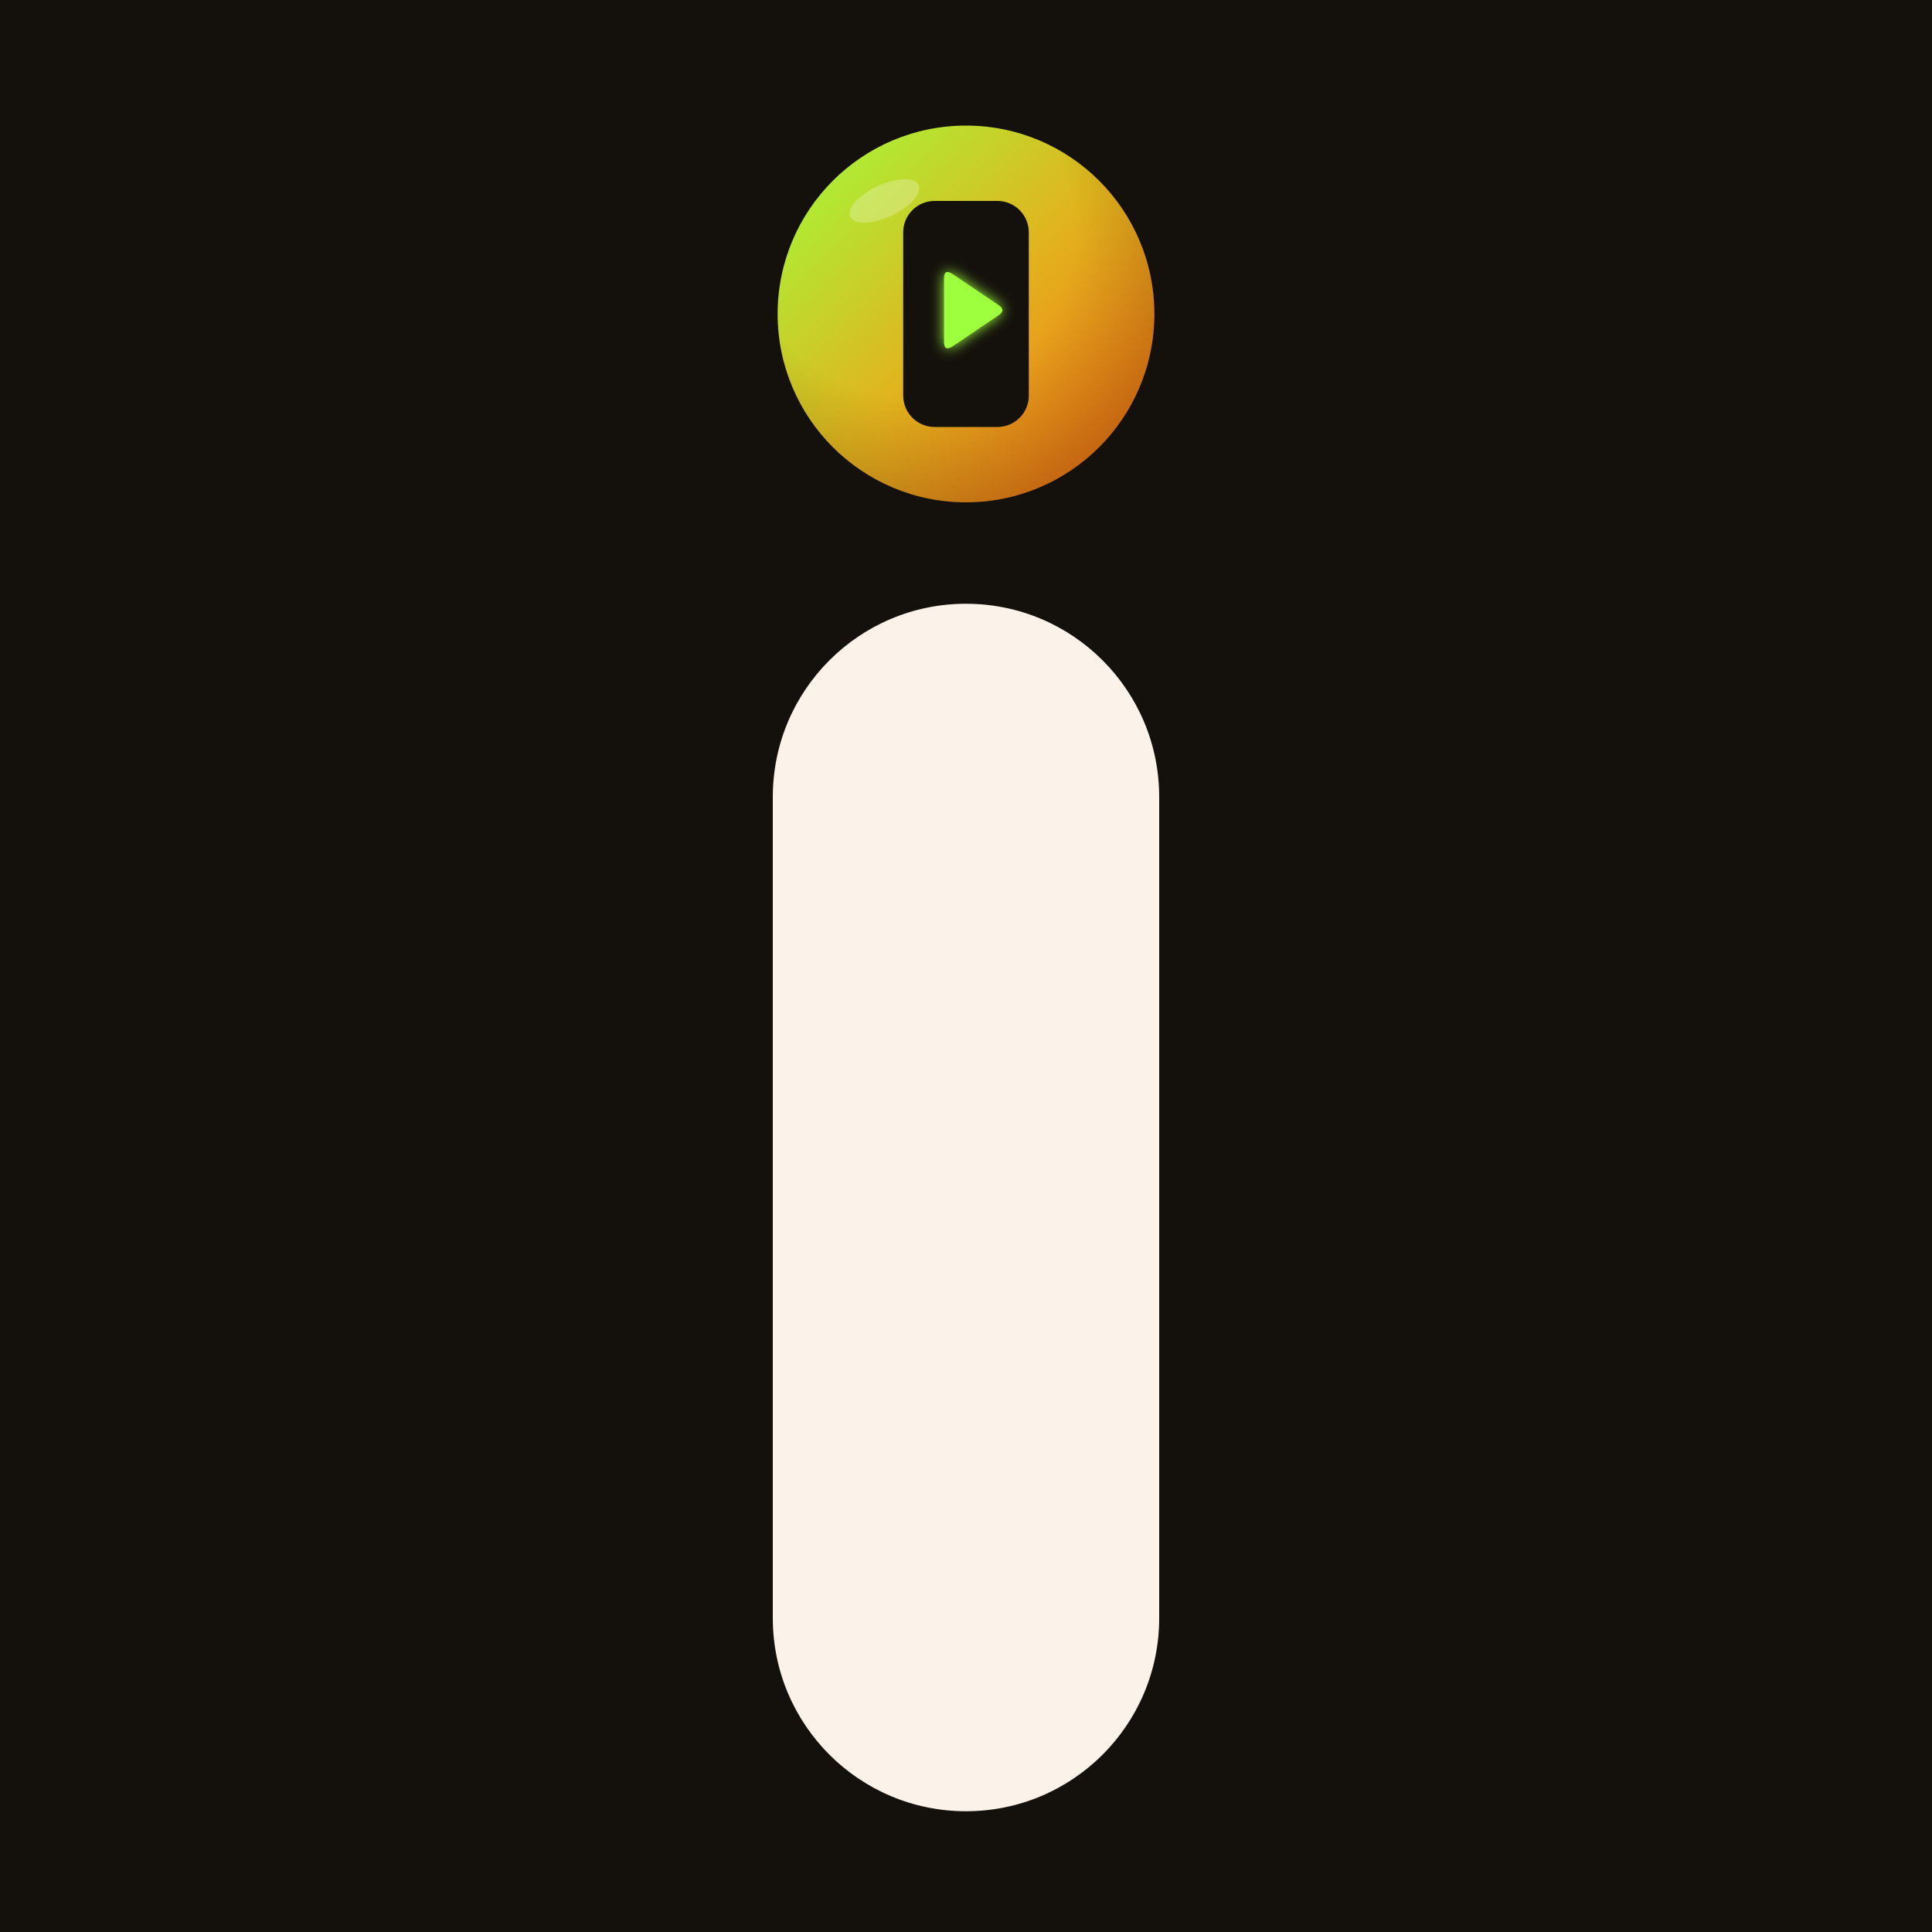
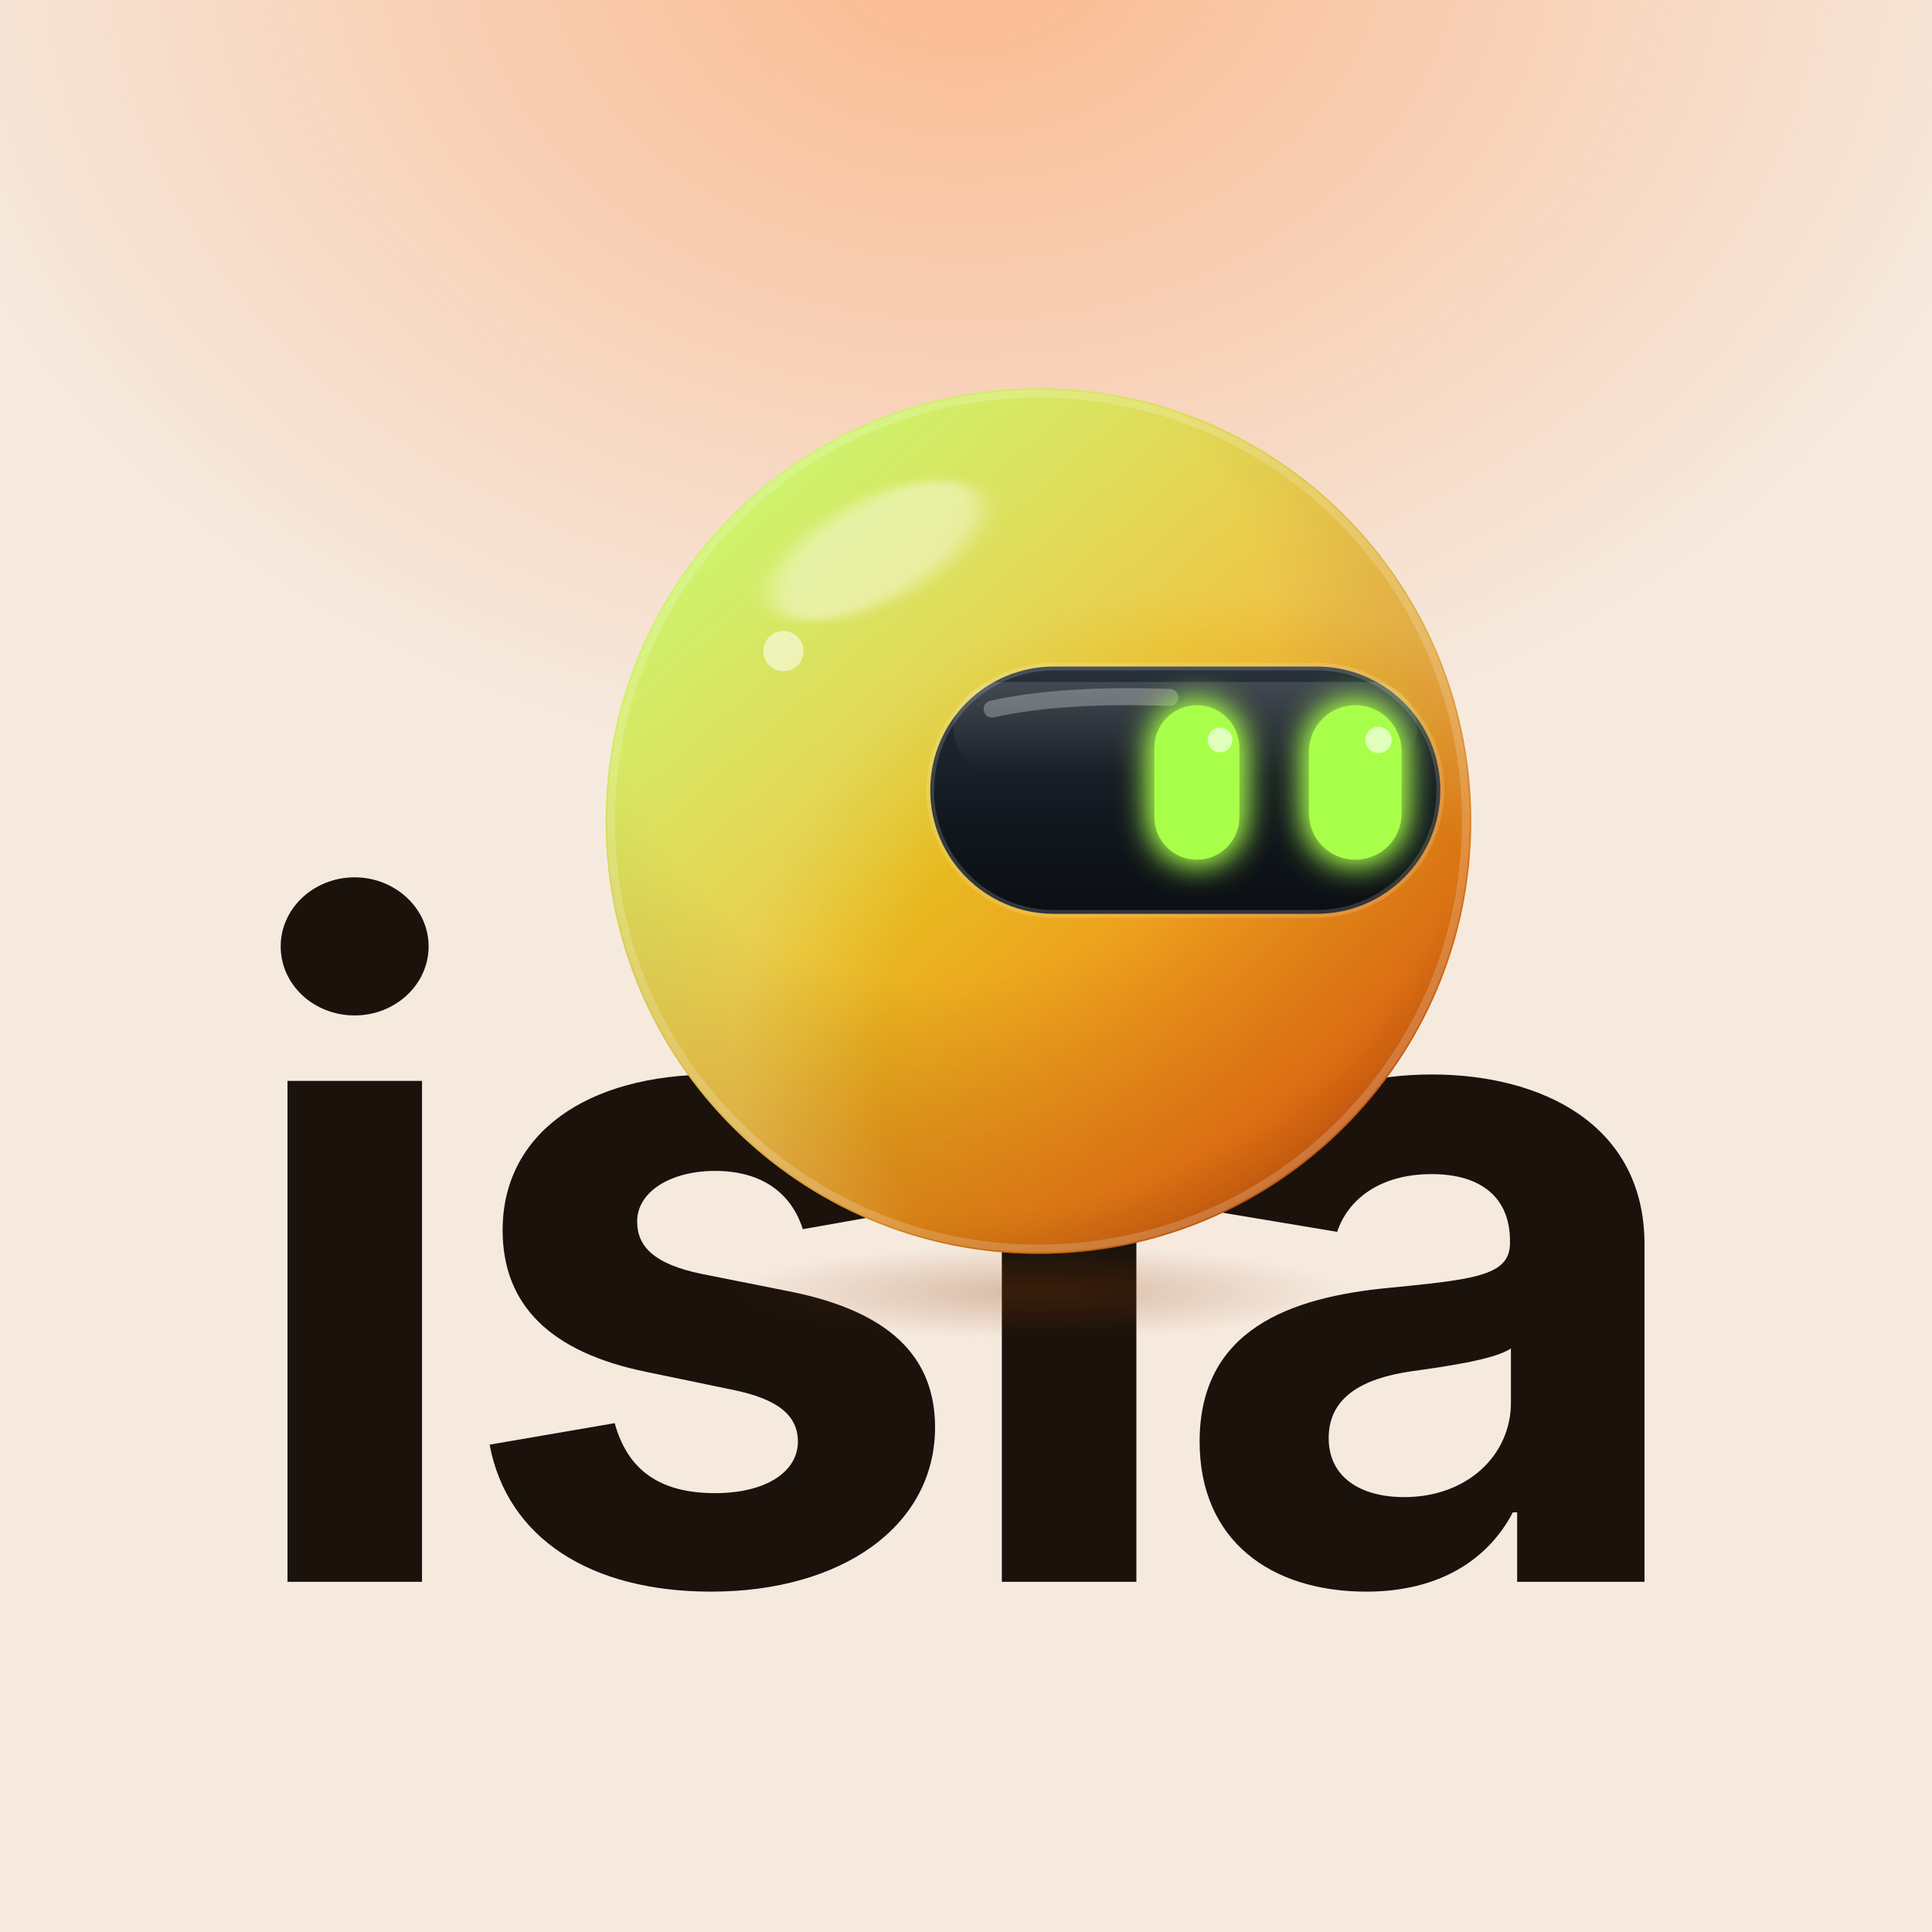
- <svg xmlns="http://www.w3.org/2000/svg" viewBox="0 0 160 160" width="1024" height="1024">
+ <svg xmlns="http://www.w3.org/2000/svg" viewBox="0 0 160 160">
  <defs>
-     <linearGradient id="b" x1="0" y1="0" x2="1" y2="1">
-       <stop offset="0" stop-color="#9dff3c" />
-       <stop offset=".5" stop-color="#e0b51e" />
+     <linearGradient id="b" x1="0.1" y1="0.05" x2="0.9" y2="0.95">
+       <stop offset="0" stop-color="#b4ff5a" />
+       <stop offset=".45" stop-color="#e6bd22" />
      <stop offset="1" stop-color="#ff6a13" />
    </linearGradient>
-     <radialGradient id="s" cx="35%" cy="28%" r="80%">
-       <stop offset=".55" stop-color="#000" stop-opacity="0" />
-       <stop offset="1" stop-color="#000" stop-opacity=".22" />
+     <radialGradient id="shade" cx="38%" cy="30%" r="78%">
+       <stop offset=".5" stop-color="#000" stop-opacity="0" />
+       <stop offset=".85" stop-color="#5a1d00" stop-opacity=".18" />
+       <stop offset="1" stop-color="#3a1200" stop-opacity=".42" />
    </radialGradient>
-     <filter id="gl" x="-60%" y="-60%" width="220%" height="220%">
-       <feGaussianBlur stdDeviation="1.1" result="b" />
+     <radialGradient id="rim" cx="70%" cy="78%" r="55%">
+       <stop offset=".7" stop-color="#fff2c4" stop-opacity="0" />
+       <stop offset="1" stop-color="#fff2c4" stop-opacity=".25" />
+     </radialGradient>
+     <linearGradient id="v" x1="0" y1="0" x2="0" y2="1">
+       <stop offset="0" stop-color="#28313b" />
+       <stop offset=".6" stop-color="#12181f" />
+       <stop offset="1" stop-color="#0b0f14" />
+     </linearGradient>
+     <linearGradient id="glass" x1="0" y1="0" x2="0" y2="1">
+       <stop offset="0" stop-color="#fff" stop-opacity=".22" />
+       <stop offset="1" stop-color="#fff" stop-opacity="0" />
+     </linearGradient>
+     <radialGradient id="ground" cx="50%" cy="50%" r="50%">
+       <stop offset="0" stop-color="#8a3a08" stop-opacity=".28" />
+       <stop offset="1" stop-color="#8a3a08" stop-opacity="0" />
+     </radialGradient>
+     <radialGradient id="halo" cx="50%" cy="-5%" r="75%" gradientTransform="translate(0 0) scale(1 .8)">
+       <stop offset="0" stop-color="#ff7a28" stop-opacity=".45" />
+       <stop offset=".75" stop-color="#ff7a28" stop-opacity="0" />
+     </radialGradient>
+     <filter id="e" x="-80%" y="-80%" width="260%" height="260%">
+       <feGaussianBlur stdDeviation="2.2" result="b" />
      <feMerge>
+         <feMergeNode in="b" />
        <feMergeNode in="b" />
        <feMergeNode in="SourceGraphic" />
      </feMerge>
    </filter>
+     <filter id="soft" x="-20%" y="-20%" width="140%" height="140%">
+       <feGaussianBlur stdDeviation="1.2" />
+     </filter>
+     <clipPath id="body">
+       <circle cx="80" cy="80" r="54.5" />
+     </clipPath>
  </defs>
-   <rect width="160" height="160" fill="#14100c" />
-   <g transform="translate(80 26) scale(0.52) translate(-80 -50)">
-     <circle cx="80" cy="50" r="30" fill="url(#b)" />
-     <circle cx="80" cy="50" r="30" fill="url(#s)" />
-     <ellipse cx="67" cy="32" rx="6" ry="2.6" fill="#fff" opacity=".25" transform="rotate(-25 67 32)" />
-     <rect x="70" y="32" width="20" height="36" rx="5" fill="#14100c" />
-     <path d="M76.5 44.3 Q76.5 42.8 77.8 43.6 L85.2 48.6 Q86.4 49.4 85.2 50.2 L77.8 55.2 Q76.5 56 76.5 54.5 Z" fill="#9dff3c" filter="url(#gl)" />
+   <rect width="160" height="160" fill="#f6eadf" />
+   <rect width="160" height="160" fill="url(#halo)" />
+   <text x="80" y="131" text-anchor="middle" font-family="Fredoka, Inter, sans-serif" font-weight="700" font-size="76" letter-spacing="-2" fill="#1a120b">isla</text>
+   <g transform="translate(86 68) scale(0.64) translate(-80 -80)">
+     <ellipse cx="80" cy="141" rx="40" ry="6" fill="url(#ground)" />
+     <circle cx="80" cy="80" r="56" fill="url(#b)" />
+     <circle cx="80" cy="80" r="56" fill="url(#shade)" />
+     <circle cx="80" cy="80" r="56" fill="url(#rim)" />
+     <circle cx="80" cy="80" r="55.3" fill="none" stroke="#fff" stroke-opacity=".18" stroke-width="1" />
+     <ellipse cx="59" cy="45" rx="15" ry="6.5" fill="#fff" opacity=".42" transform="rotate(-28 59 45)" filter="url(#soft)" />
+     <circle cx="47" cy="58" r="2.6" fill="#fff" opacity=".55" />
+     <g clip-path="url(#body)">
+       <rect x="66" y="60" width="66" height="32" rx="16" fill="url(#v)" />
+       <rect x="66" y="60" width="66" height="32" rx="16" fill="none" stroke="#fff" stroke-opacity=".16" />
+       <path d="M74 65.5 Q83 63.5 97 64" stroke="#fff" stroke-opacity=".28" stroke-width="2.2" stroke-linecap="round" fill="none" />
+       <rect x="69" y="62" width="60" height="12" rx="6" fill="url(#glass)" opacity=".6" />
+       <g filter="url(#e)" fill="#a8ff4a">
+         <rect x="95" y="65" width="11" height="20" rx="5.5" />
+         <rect x="115" y="65" width="12" height="20" rx="6" />
+       </g>
+       <g fill="#eaffd0" opacity=".85">
+         <circle cx="103.5" cy="69.5" r="1.6" />
+         <circle cx="124" cy="69.5" r="1.7" />
+       </g>
+     </g>
  </g>
-   <rect x="64" y="50" width="32" height="100" rx="16" fill="#fbf2e9" />
</svg>
